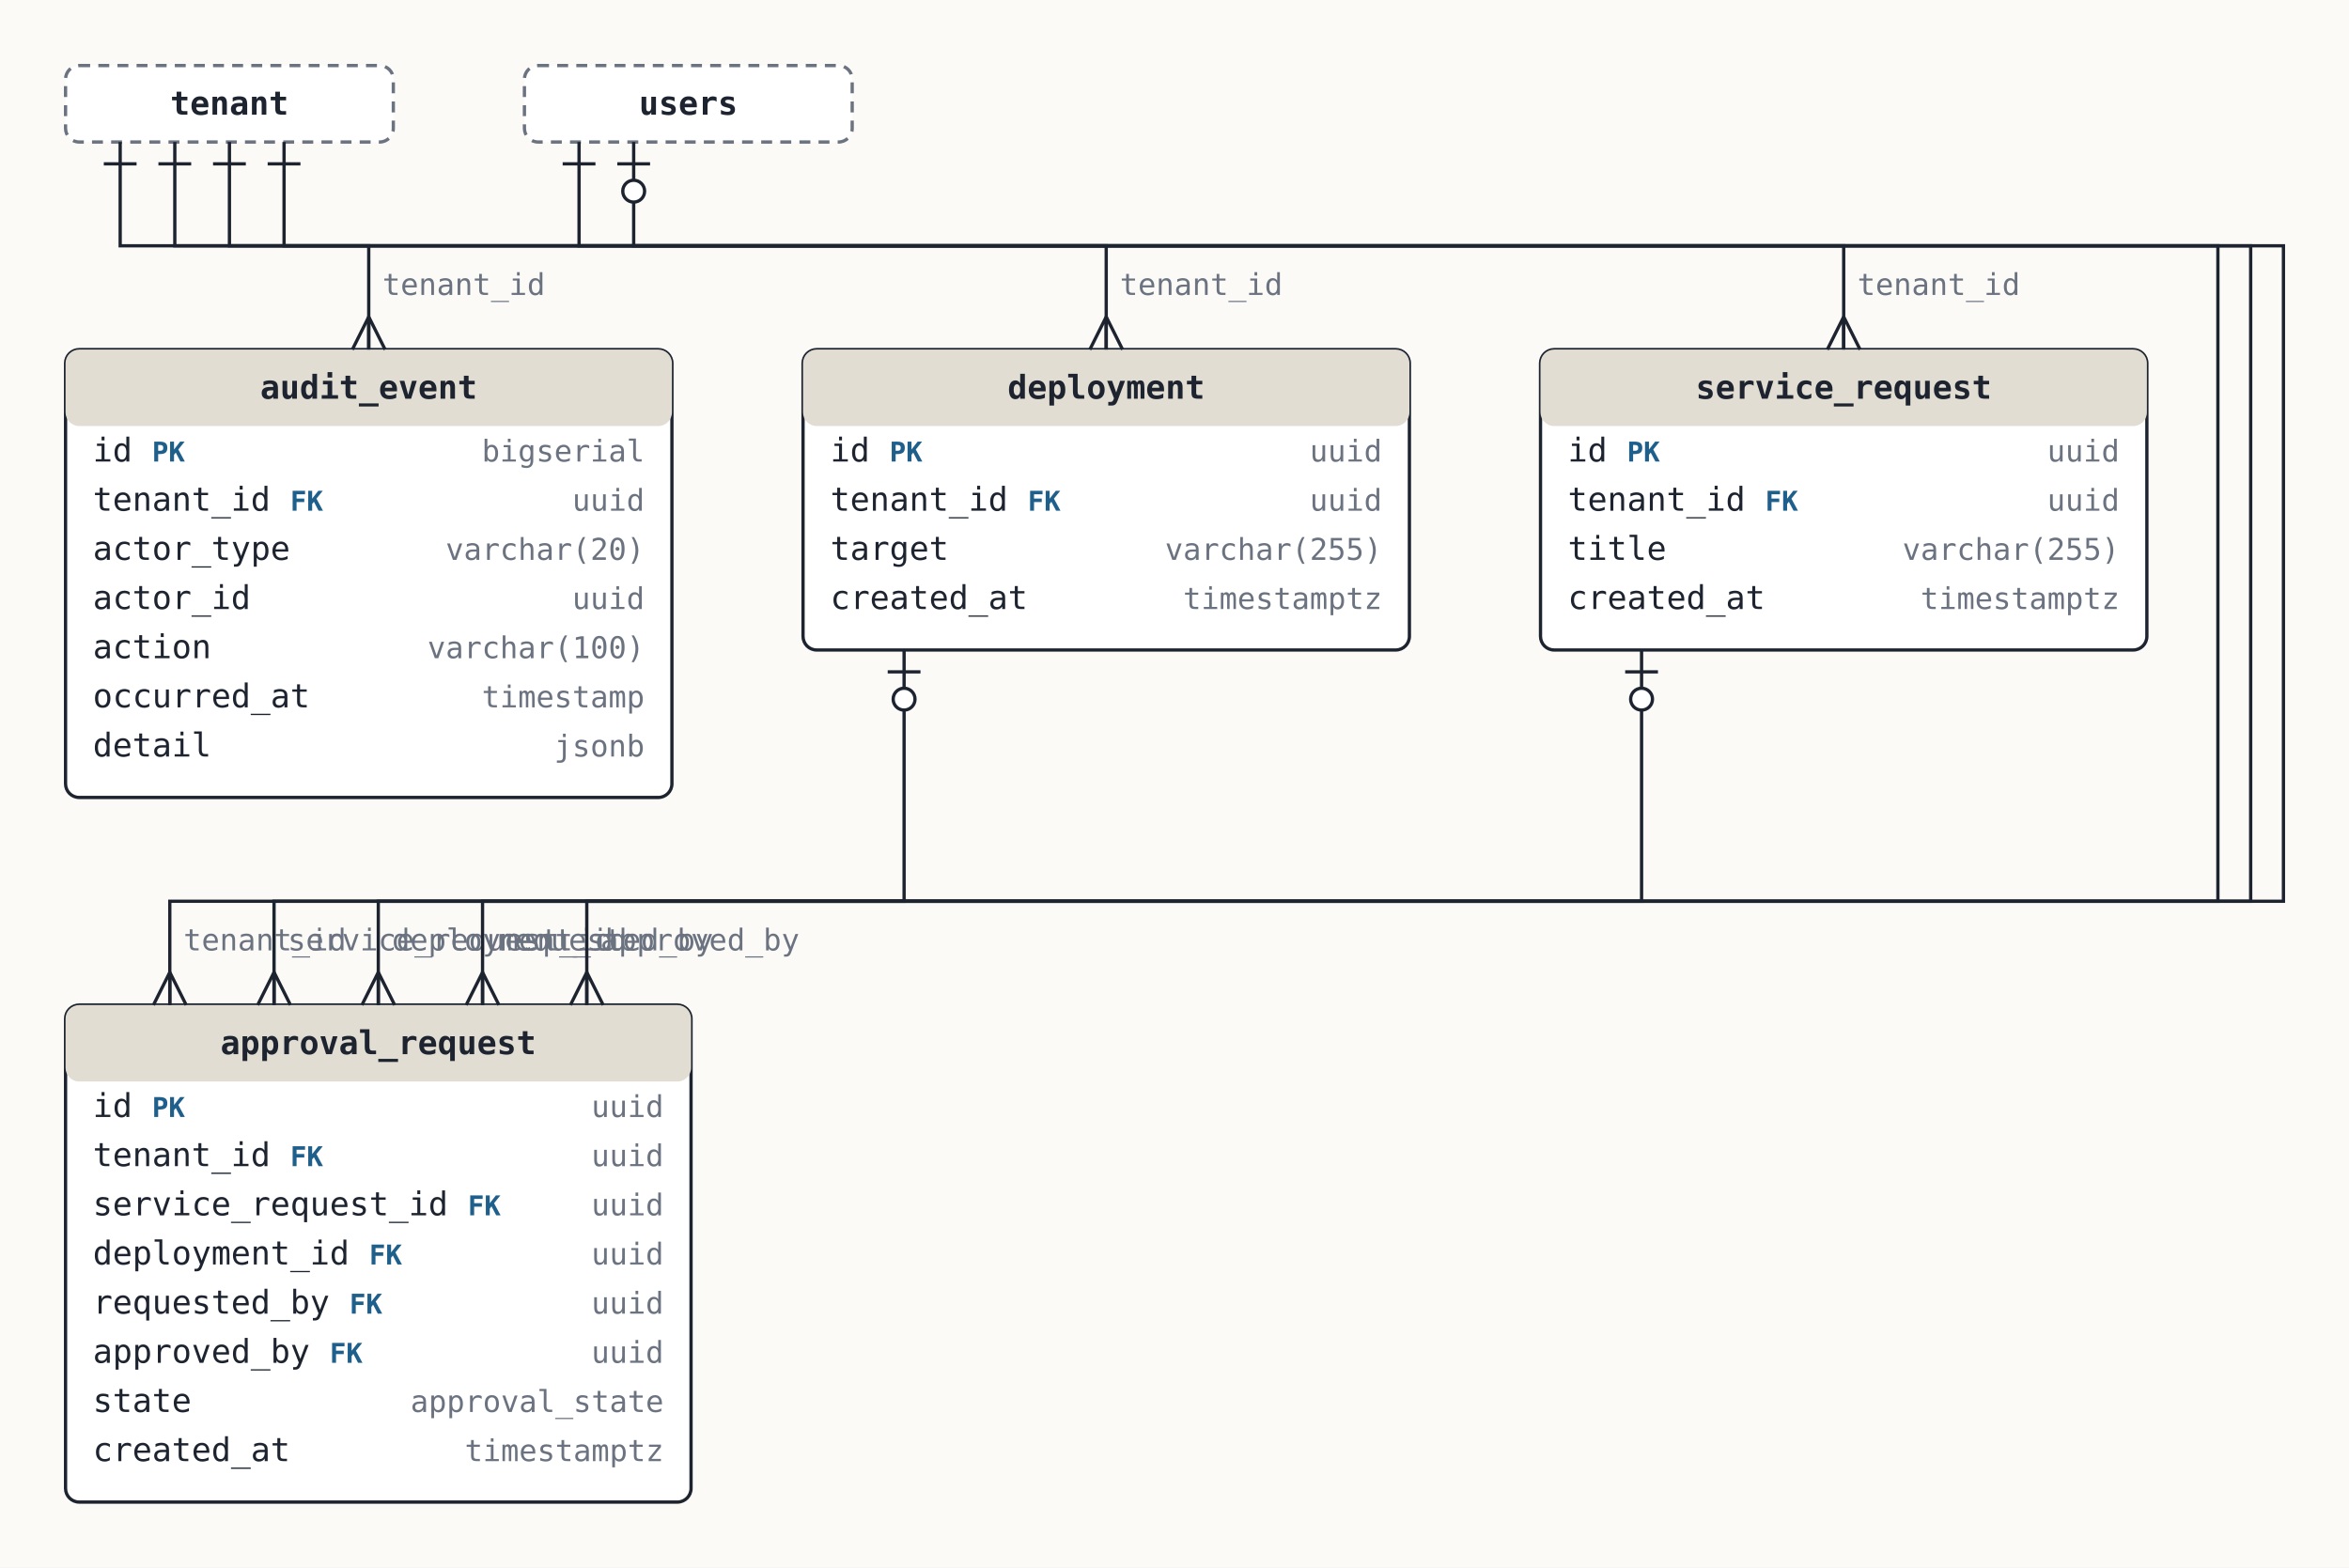
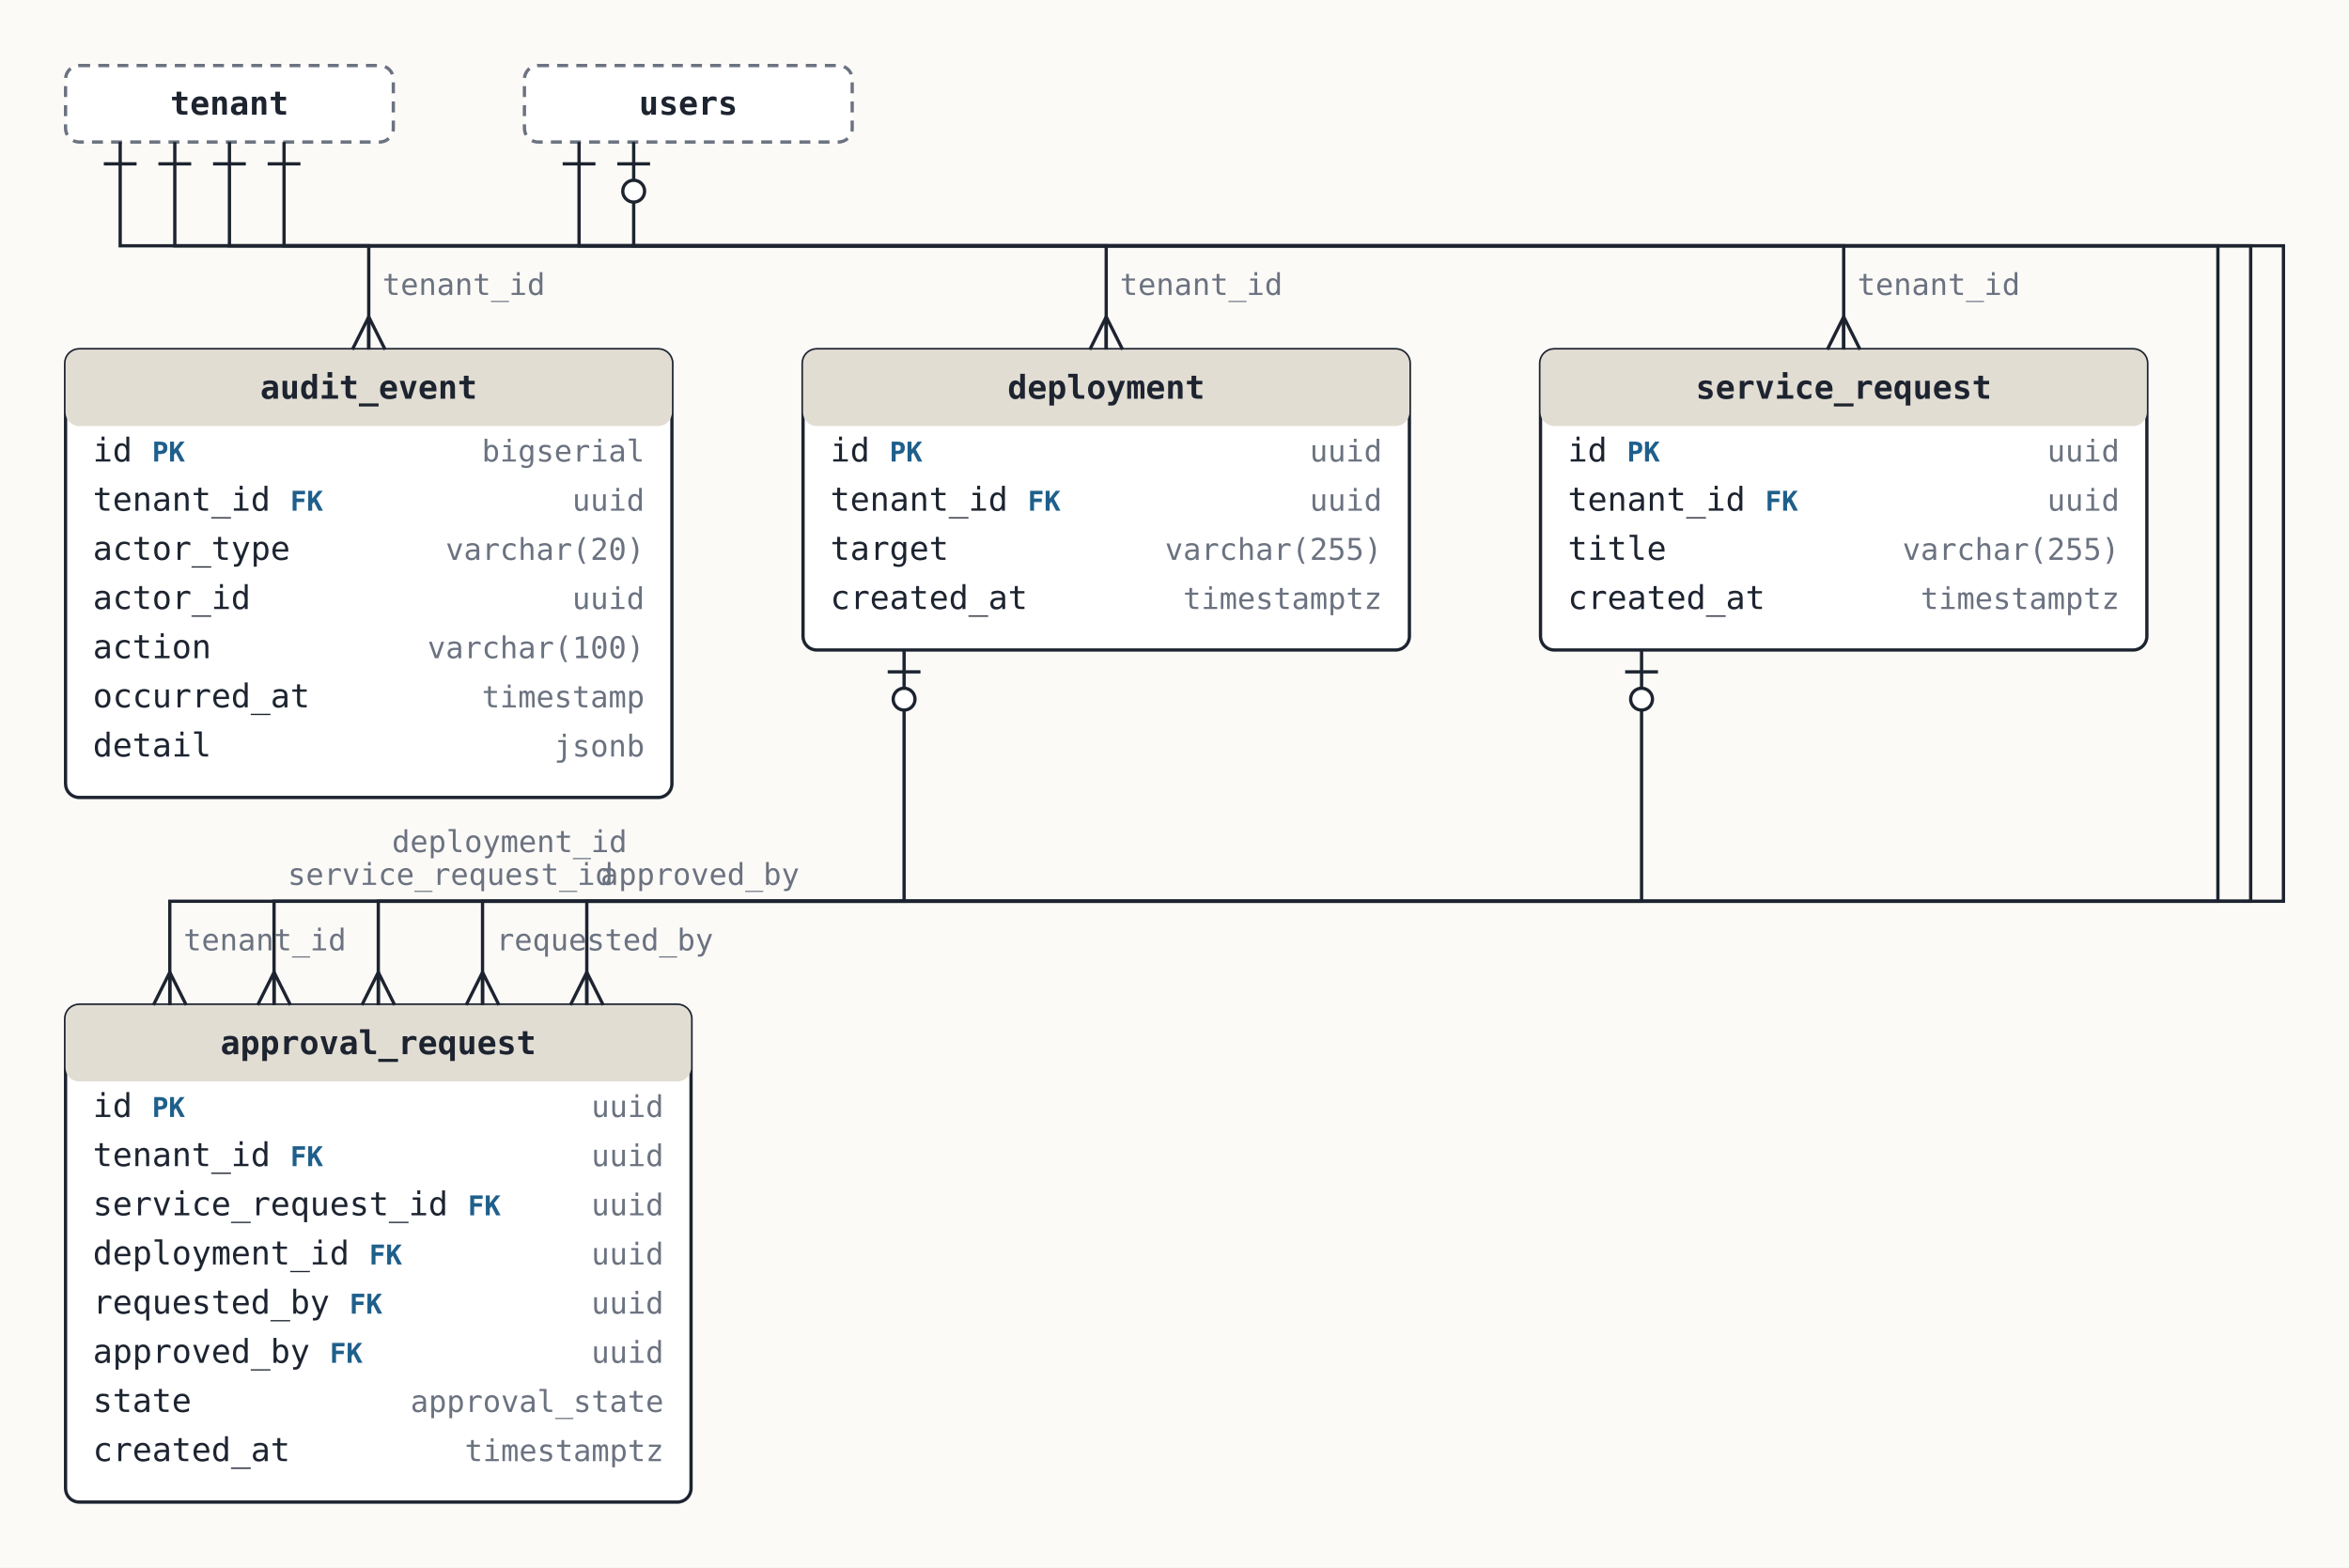
<svg xmlns="http://www.w3.org/2000/svg" class="erd" viewBox="0 0 860 574" width="860" height="574" role="img" aria-label="Entity-relationship diagram: service_request, deployment, approval_request, audit_event">
  <style>svg{font:12px ui-monospace,SFMono-Regular,Menlo,Consolas,monospace}.bg{fill:#fbfaf7}.bx{fill:#ffffff;stroke:#1d2430;stroke-width:1.2}.hd{fill:#e2ddd3}.stub .bx{stroke:#6b7280;stroke-dasharray:4 3}.stub .hd{fill:none}.ttl{font-weight:700;fill:#1d2430}.col{fill:#1d2430}.typ,.lbl{fill:#6b7280;font-size:11px}.key{fill:#1f5f8b;font-weight:700;font-size:10px}.ln,.end path{fill:none;stroke:#1d2430;stroke-width:1.2}.end circle{fill:#ffffff;stroke:#1d2430;stroke-width:1.2}</style>
  <rect class="bg" width="860" height="574" />
  <g class="tbl" id="erd-service_request">
    <rect class="bx" x="564" y="128" width="222" height="110" rx="5" />
    <rect class="hd" x="564" y="128" width="222" height="28" rx="5" />
    <text class="ttl" x="675" y="146" text-anchor="middle">service_request</text>
    <text class="col" x="574" y="169">id <tspan class="key">PK</tspan>
    </text>
    <text class="typ" x="776" y="169" text-anchor="end">uuid</text>
    <text class="col" x="574" y="187">tenant_id <tspan class="key">FK</tspan>
    </text>
    <text class="typ" x="776" y="187" text-anchor="end">uuid</text>
    <text class="col" x="574" y="205">title</text>
    <text class="typ" x="776" y="205" text-anchor="end">varchar(255)</text>
    <text class="col" x="574" y="223">created_at</text>
    <text class="typ" x="776" y="223" text-anchor="end">timestamptz</text>
  </g>
  <g class="tbl" id="erd-deployment">
    <rect class="bx" x="294" y="128" width="222" height="110" rx="5" />
    <rect class="hd" x="294" y="128" width="222" height="28" rx="5" />
    <text class="ttl" x="405" y="146" text-anchor="middle">deployment</text>
    <text class="col" x="304" y="169">id <tspan class="key">PK</tspan>
    </text>
    <text class="typ" x="506" y="169" text-anchor="end">uuid</text>
    <text class="col" x="304" y="187">tenant_id <tspan class="key">FK</tspan>
    </text>
    <text class="typ" x="506" y="187" text-anchor="end">uuid</text>
    <text class="col" x="304" y="205">target</text>
    <text class="typ" x="506" y="205" text-anchor="end">varchar(255)</text>
    <text class="col" x="304" y="223">created_at</text>
    <text class="typ" x="506" y="223" text-anchor="end">timestamptz</text>
  </g>
  <g class="tbl" id="erd-approval_request">
    <rect class="bx" x="24" y="368" width="229" height="182" rx="5" />
    <rect class="hd" x="24" y="368" width="229" height="28" rx="5" />
    <text class="ttl" x="138.5" y="386" text-anchor="middle">approval_request</text>
    <text class="col" x="34" y="409">id <tspan class="key">PK</tspan>
    </text>
    <text class="typ" x="243" y="409" text-anchor="end">uuid</text>
    <text class="col" x="34" y="427">tenant_id <tspan class="key">FK</tspan>
    </text>
    <text class="typ" x="243" y="427" text-anchor="end">uuid</text>
    <text class="col" x="34" y="445">service_request_id <tspan class="key">FK</tspan>
    </text>
    <text class="typ" x="243" y="445" text-anchor="end">uuid</text>
    <text class="col" x="34" y="463">deployment_id <tspan class="key">FK</tspan>
    </text>
    <text class="typ" x="243" y="463" text-anchor="end">uuid</text>
    <text class="col" x="34" y="481">requested_by <tspan class="key">FK</tspan>
    </text>
    <text class="typ" x="243" y="481" text-anchor="end">uuid</text>
    <text class="col" x="34" y="499">approved_by <tspan class="key">FK</tspan>
    </text>
    <text class="typ" x="243" y="499" text-anchor="end">uuid</text>
    <text class="col" x="34" y="517">state</text>
    <text class="typ" x="243" y="517" text-anchor="end">approval_state</text>
    <text class="col" x="34" y="535">created_at</text>
    <text class="typ" x="243" y="535" text-anchor="end">timestamptz</text>
  </g>
  <g class="tbl" id="erd-audit_event">
    <rect class="bx" x="24" y="128" width="222" height="164" rx="5" />
    <rect class="hd" x="24" y="128" width="222" height="28" rx="5" />
    <text class="ttl" x="135" y="146" text-anchor="middle">audit_event</text>
    <text class="col" x="34" y="169">id <tspan class="key">PK</tspan>
    </text>
    <text class="typ" x="236" y="169" text-anchor="end">bigserial</text>
    <text class="col" x="34" y="187">tenant_id <tspan class="key">FK</tspan>
    </text>
    <text class="typ" x="236" y="187" text-anchor="end">uuid</text>
    <text class="col" x="34" y="205">actor_type</text>
    <text class="typ" x="236" y="205" text-anchor="end">varchar(20)</text>
    <text class="col" x="34" y="223">actor_id</text>
    <text class="typ" x="236" y="223" text-anchor="end">uuid</text>
    <text class="col" x="34" y="241">action</text>
    <text class="typ" x="236" y="241" text-anchor="end">varchar(100)</text>
    <text class="col" x="34" y="259">occurred_at</text>
    <text class="typ" x="236" y="259" text-anchor="end">timestamp</text>
    <text class="col" x="34" y="277">detail</text>
    <text class="typ" x="236" y="277" text-anchor="end">jsonb</text>
  </g>
  <g class="tbl stub" id="erd-tenant">
    <rect class="bx" x="24" y="24" width="120" height="28" rx="5" />
    <rect class="hd" x="24" y="24" width="120" height="28" rx="5" />
    <text class="ttl" x="84" y="42" text-anchor="middle">tenant</text>
  </g>
  <g class="tbl stub" id="erd-users">
    <rect class="bx" x="192" y="24" width="120" height="28" rx="5" />
    <rect class="hd" x="192" y="24" width="120" height="28" rx="5" />
    <text class="ttl" x="252" y="42" text-anchor="middle">users</text>
  </g>
  <g class="edge" data-fk="service_request.tenant_id" data-ends="one many">
    <path class="ln" d="M675,128 V90 H44 V52" />
    <g class="end c-many" transform="translate(675,128) rotate(-90)">
      <path d="M0,-6 L12,0 M0,0 L12,0 M0,6 L12,0" />
    </g>
    <g class="end p-one" transform="translate(44,52) rotate(90)">
      <path d="M8,-6 L8,6" />
    </g>
    <text class="lbl" x="680" y="108">tenant_id</text>
  </g>
  <g class="edge" data-fk="deployment.tenant_id" data-ends="one many">
    <path class="ln" d="M405,128 V90 H64 V52" />
    <g class="end c-many" transform="translate(405,128) rotate(-90)">
      <path d="M0,-6 L12,0 M0,0 L12,0 M0,6 L12,0" />
    </g>
    <g class="end p-one" transform="translate(64,52) rotate(90)">
      <path d="M8,-6 L8,6" />
    </g>
    <text class="lbl" x="410" y="108">tenant_id</text>
  </g>
  <g class="edge" data-fk="approval_request.tenant_id" data-ends="one many">
    <path class="ln" d="M62.167,368 V330 H812 V90 H84 V52" />
    <g class="end c-many" transform="translate(62.16667,368) rotate(-90)">
      <path d="M0,-6 L12,0 M0,0 L12,0 M0,6 L12,0" />
    </g>
    <g class="end p-one" transform="translate(84,52) rotate(90)">
      <path d="M8,-6 L8,6" />
    </g>
    <text class="lbl" x="67.167" y="348">tenant_id</text>
  </g>
  <g class="edge" data-fk="approval_request.service_request_id" data-ends="zero-one many">
    <path class="ln" d="M100.333,368 V330 H601 V238" />
    <g class="end c-many" transform="translate(100.3333,368) rotate(-90)">
      <path d="M0,-6 L12,0 M0,0 L12,0 M0,6 L12,0" />
    </g>
    <g class="end p-zero-one" transform="translate(601,238) rotate(90)">
      <path d="M8,-6 L8,6" />
      <circle cx="18" cy="0" r="4" />
    </g>
-     <text class="lbl" x="105.333" y="348">service_request_id</text>
+     <text class="lbl" x="105.333" y="324">service_request_id</text>
  </g>
  <g class="edge" data-fk="approval_request.deployment_id" data-ends="zero-one many">
    <path class="ln" d="M138.5,368 V330 H331 V238" />
    <g class="end c-many" transform="translate(138.5,368) rotate(-90)">
      <path d="M0,-6 L12,0 M0,0 L12,0 M0,6 L12,0" />
    </g>
    <g class="end p-zero-one" transform="translate(331,238) rotate(90)">
      <path d="M8,-6 L8,6" />
      <circle cx="18" cy="0" r="4" />
    </g>
-     <text class="lbl" x="143.5" y="348">deployment_id</text>
+     <text class="lbl" x="143.5" y="312">deployment_id</text>
  </g>
  <g class="edge" data-fk="approval_request.requested_by" data-ends="one many">
    <path class="ln" d="M176.667,368 V330 H824 V90 H212 V52" />
    <g class="end c-many" transform="translate(176.6667,368) rotate(-90)">
      <path d="M0,-6 L12,0 M0,0 L12,0 M0,6 L12,0" />
    </g>
    <g class="end p-one" transform="translate(212,52) rotate(90)">
      <path d="M8,-6 L8,6" />
    </g>
    <text class="lbl" x="181.667" y="348">requested_by</text>
  </g>
  <g class="edge" data-fk="approval_request.approved_by" data-ends="zero-one many">
    <path class="ln" d="M214.833,368 V330 H836 V90 H232 V52" />
    <g class="end c-many" transform="translate(214.8333,368) rotate(-90)">
      <path d="M0,-6 L12,0 M0,0 L12,0 M0,6 L12,0" />
    </g>
    <g class="end p-zero-one" transform="translate(232,52) rotate(90)">
      <path d="M8,-6 L8,6" />
      <circle cx="18" cy="0" r="4" />
    </g>
-     <text class="lbl" x="219.833" y="348">approved_by</text>
+     <text class="lbl" x="219.833" y="324">approved_by</text>
  </g>
  <g class="edge" data-fk="audit_event.tenant_id" data-ends="one many">
    <path class="ln" d="M135,128 V90 H104 V52" />
    <g class="end c-many" transform="translate(135,128) rotate(-90)">
      <path d="M0,-6 L12,0 M0,0 L12,0 M0,6 L12,0" />
    </g>
    <g class="end p-one" transform="translate(104,52) rotate(90)">
      <path d="M8,-6 L8,6" />
    </g>
    <text class="lbl" x="140" y="108">tenant_id</text>
  </g>
</svg>
